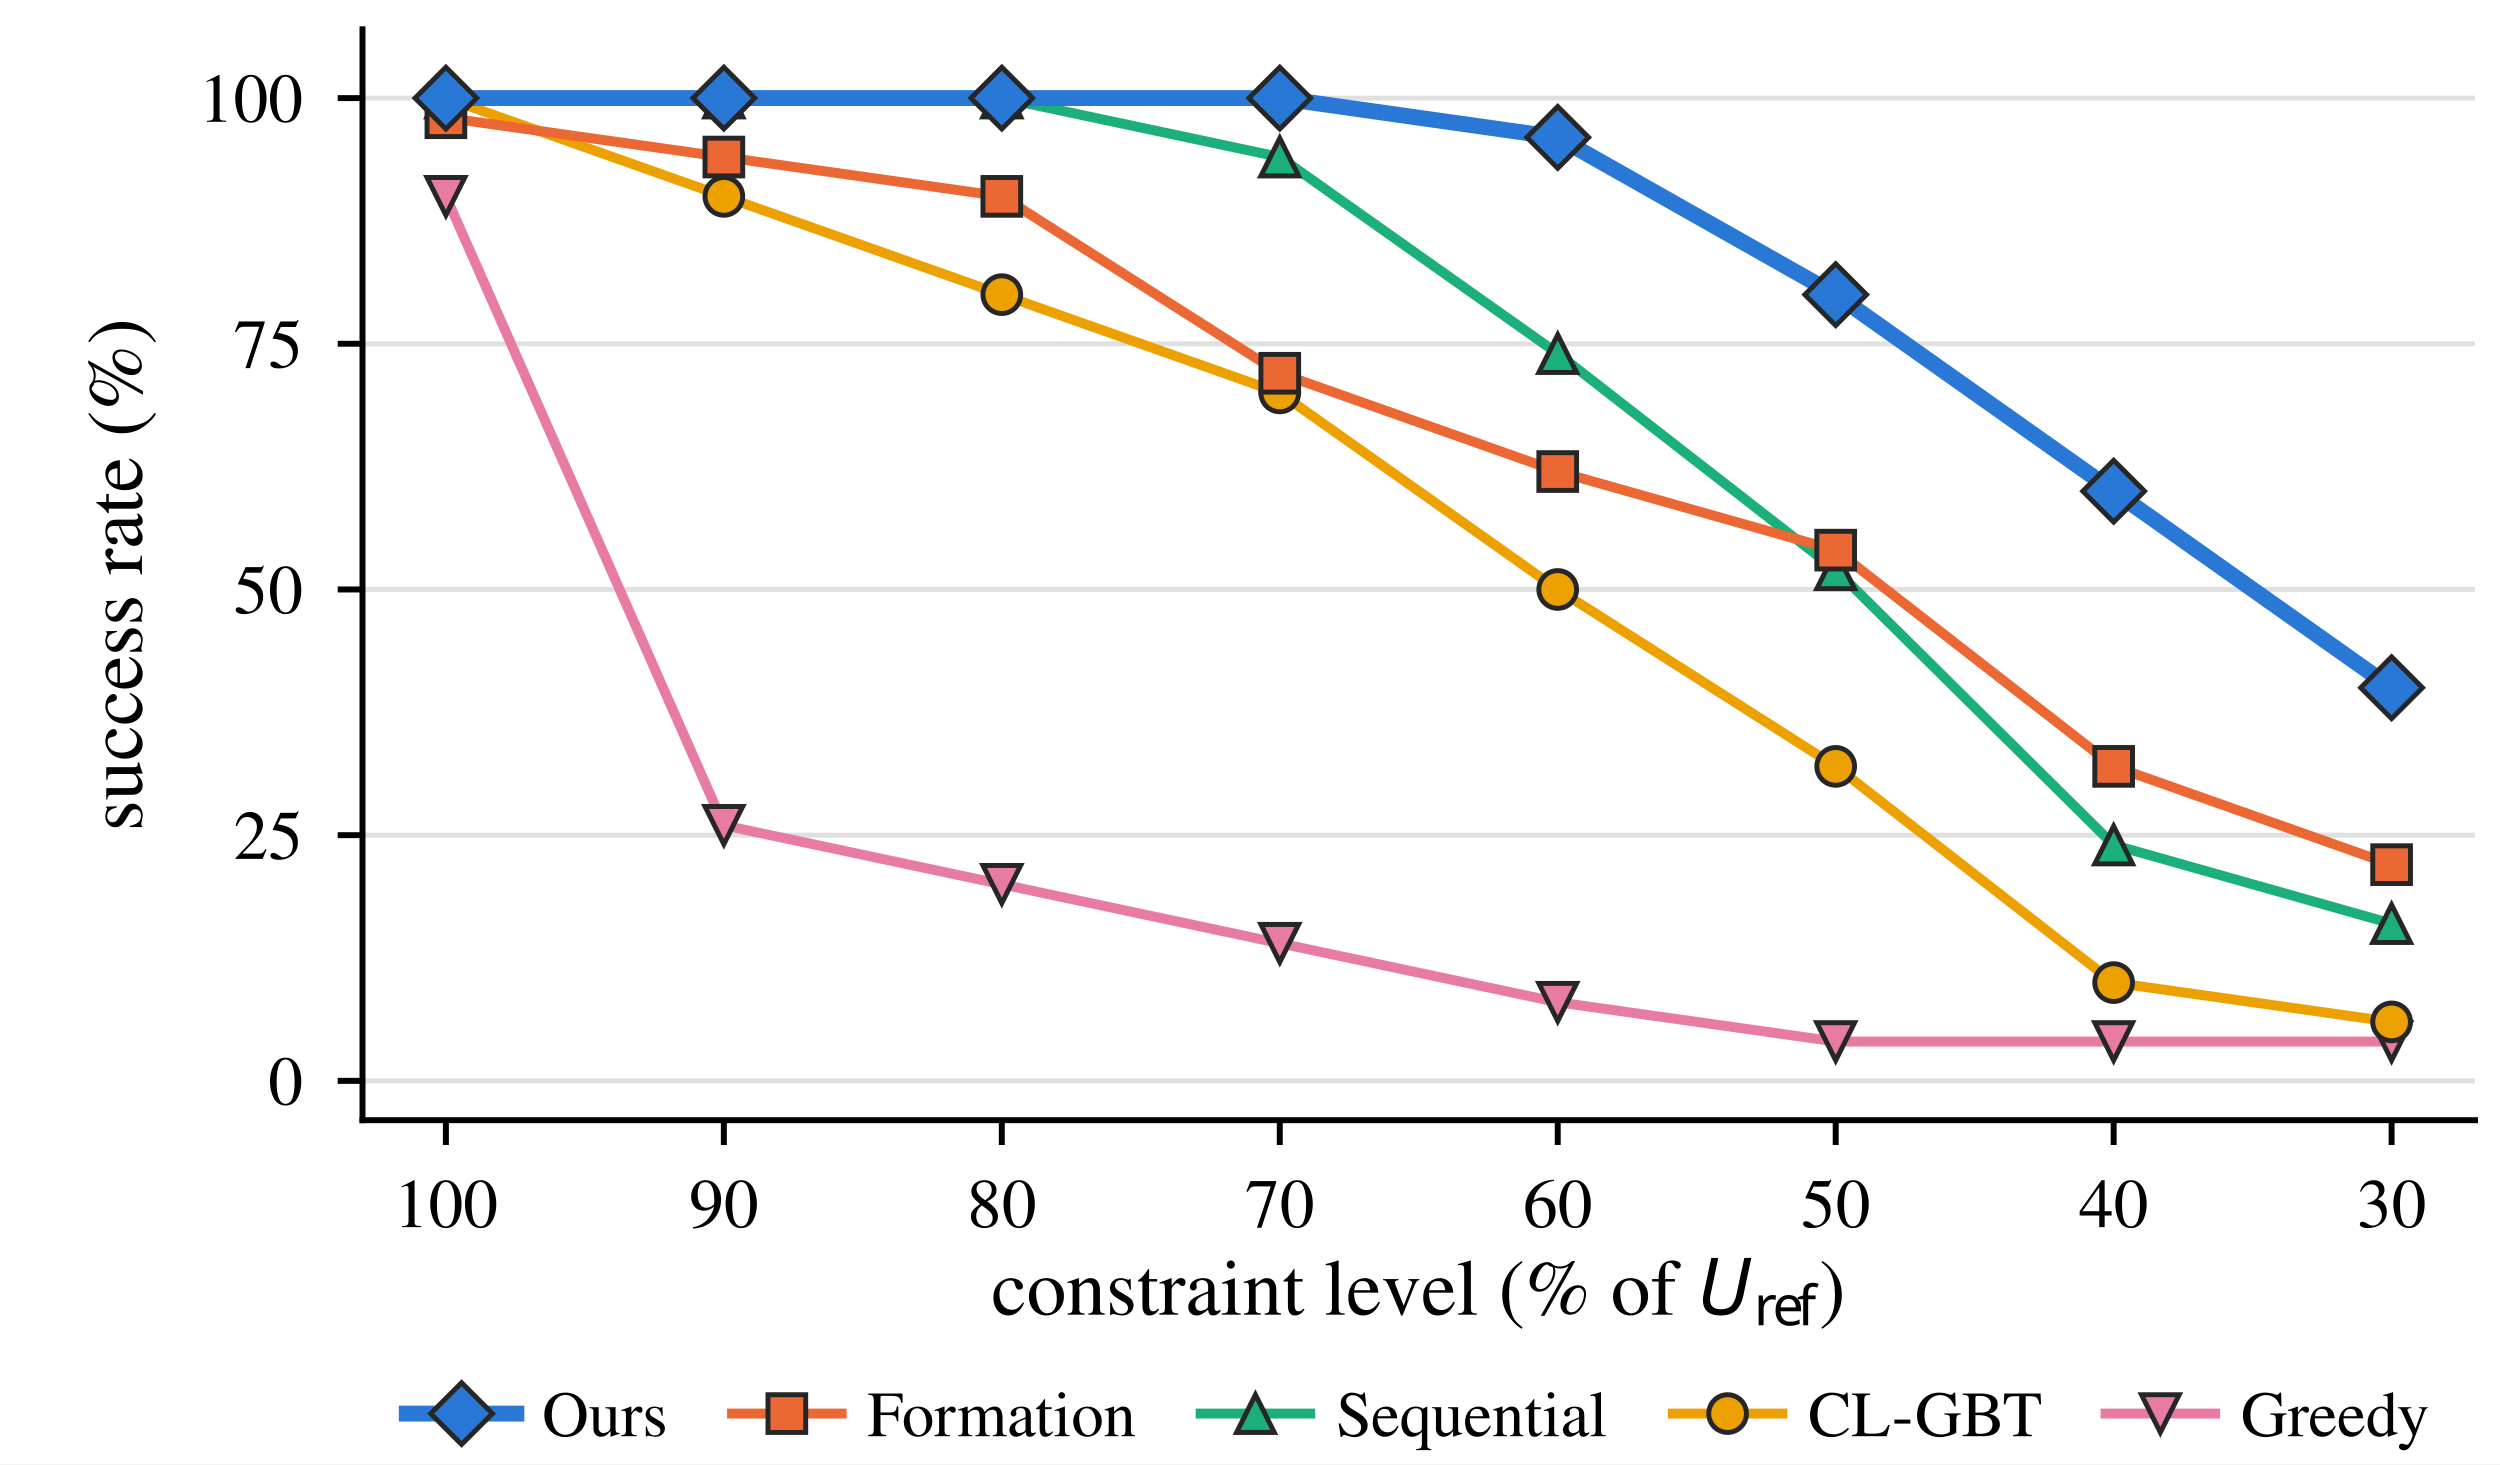
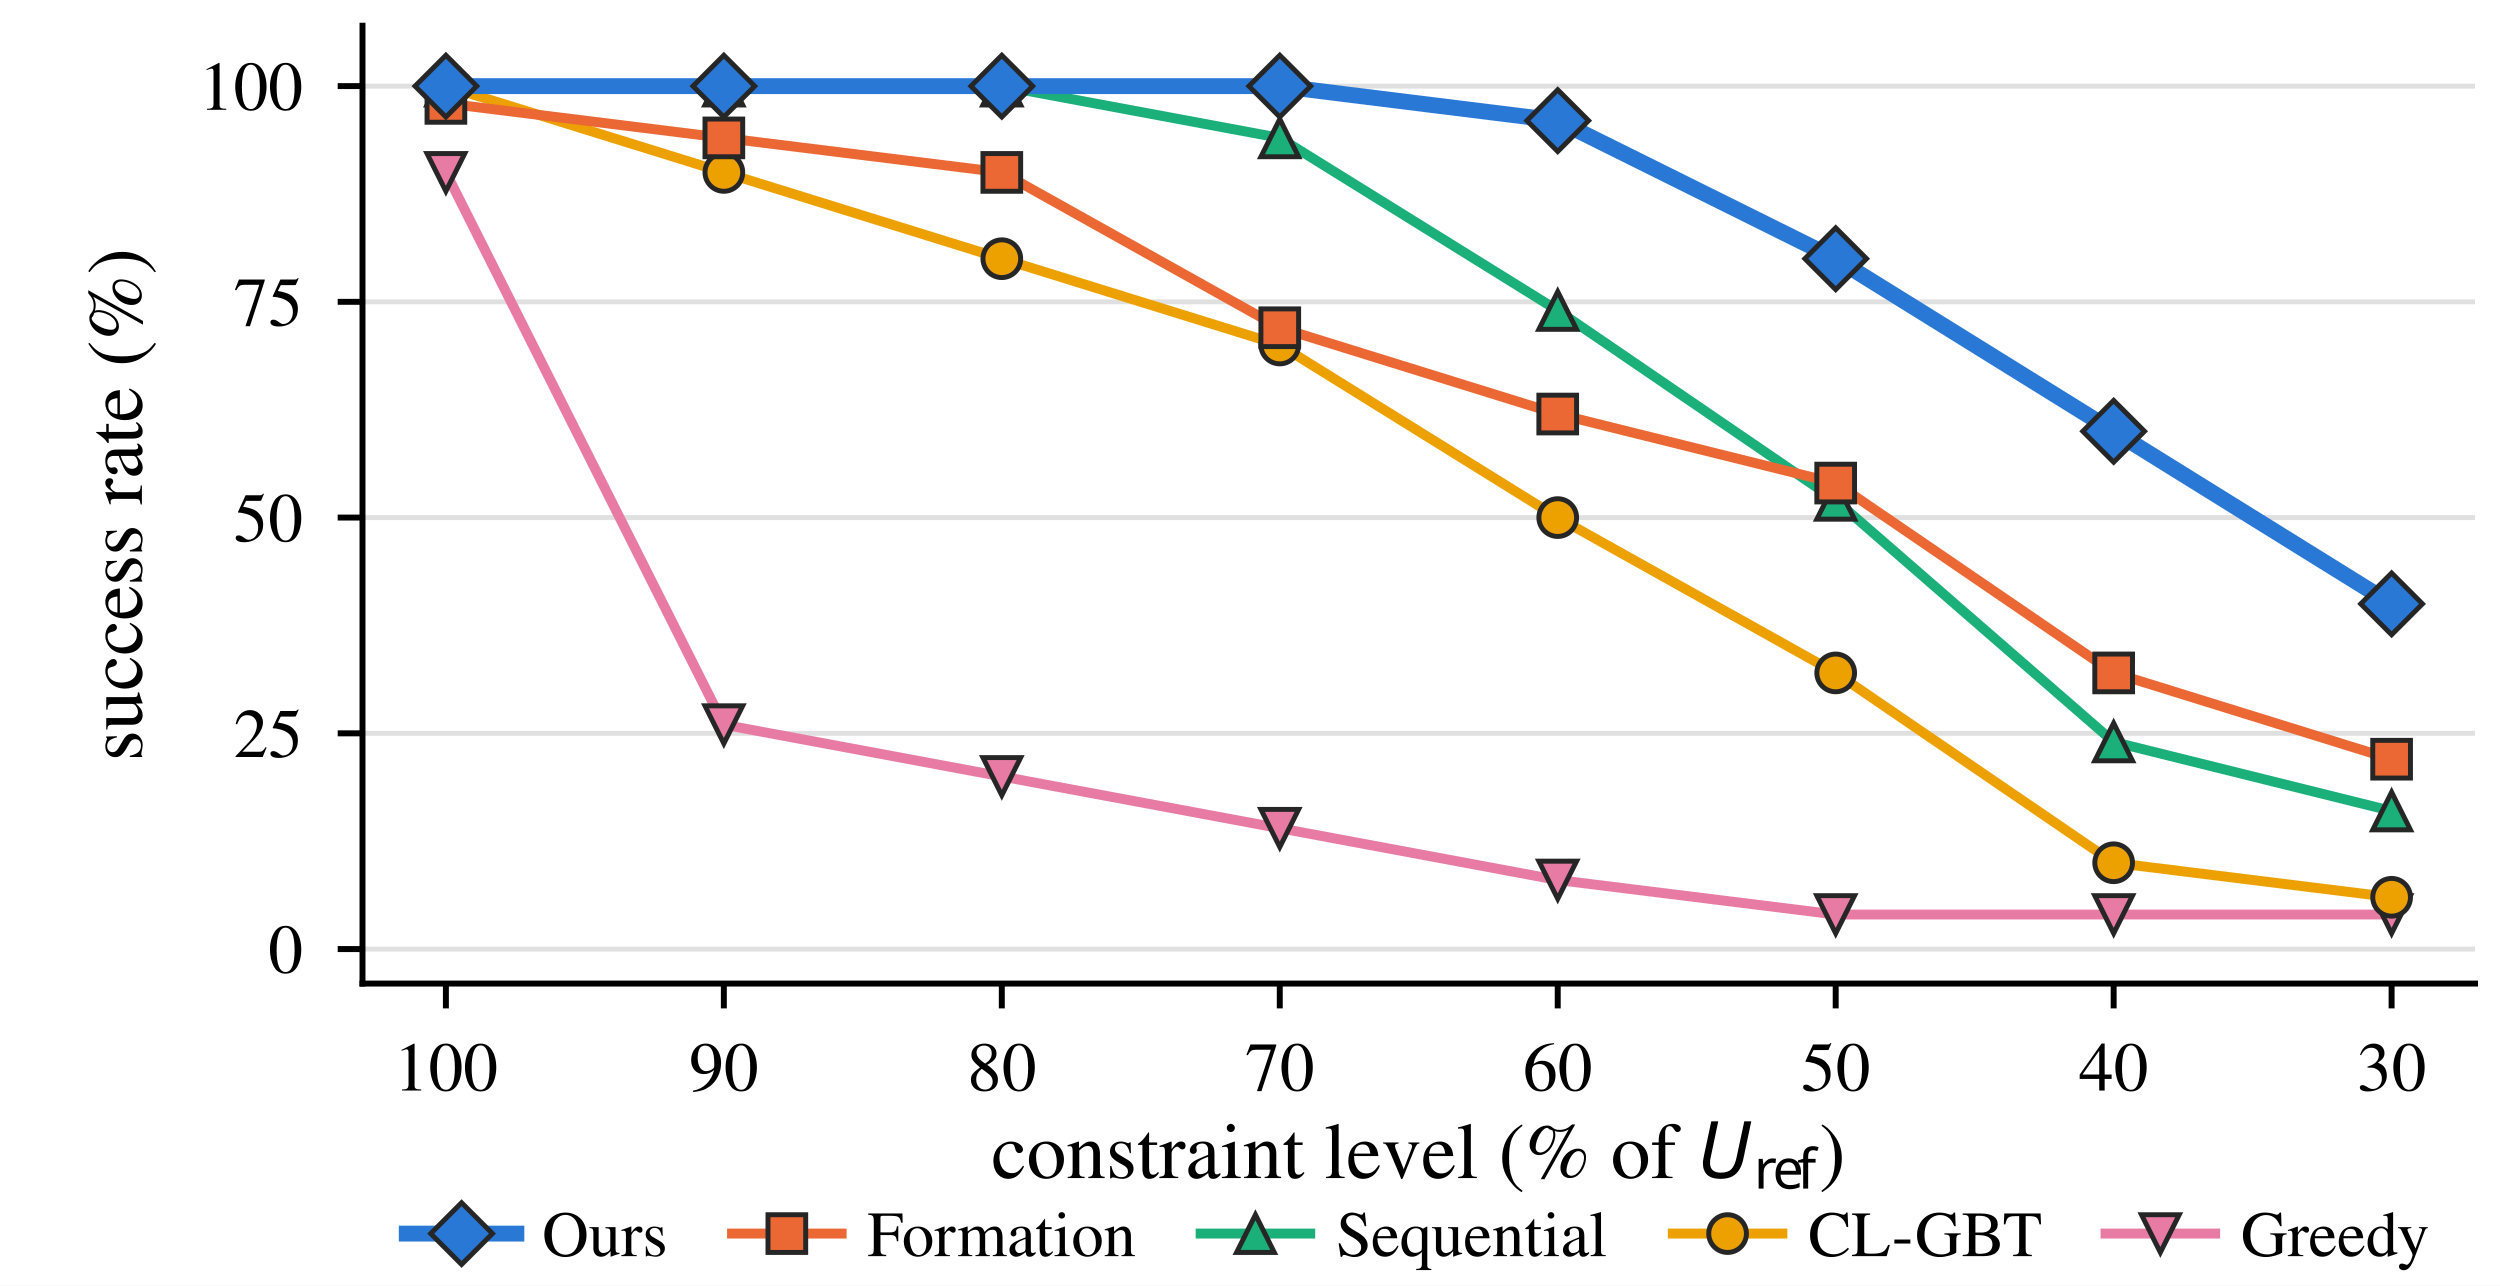
- <svg xmlns="http://www.w3.org/2000/svg" xmlns:xlink="http://www.w3.org/1999/xlink" width="252pt" height="147.6pt" viewBox="0 0 252 147.6" version="1.1">
+ <svg xmlns="http://www.w3.org/2000/svg" xmlns:xlink="http://www.w3.org/1999/xlink" width="252pt" height="129.6pt" viewBox="0 0 252 129.6" version="1.1">
  <defs>
    <style type="text/css">*{stroke-linejoin: round; stroke-linecap: butt}</style>
  </defs>
  <g id="figure_1">
    <g id="patch_1">
-       <path d="M 0 147.6  L 252 147.6  L 252 0  L 0 0  z " style="fill: #ffffff" />
+       <path d="M 0 129.6  L 252 129.6  L 252 0  L 0 0  z " style="fill: #ffffff" />
    </g>
    <g id="axes_1">
      <g id="patch_2">
-         <path d="M 36.54 112.914  L 249.48 112.914  L 249.48 2.952  L 36.54 2.952  z " style="fill: #ffffff" />
+         <path d="M 36.54 99.144  L 249.48 99.144  L 249.48 2.592  L 36.54 2.592  z " style="fill: #ffffff" />
      </g>
      <g id="matplotlib.axis_1">
        <g id="xtick_1">
          <g id="line2d_1">
            <defs>
-               <path id="m36ab1aa9c7" d="M 0 0  L 0 2.5  " style="stroke: #000000; stroke-width: 0.6" />
+               <path id="m874aac8ef0" d="M 0 0  L 0 2.5  " style="stroke: #000000; stroke-width: 0.6" />
            </defs>
            <g>
-               <use xlink:href="#m36ab1aa9c7" x="44.946" y="112.914" style="stroke: #000000; stroke-width: 0.6" />
+               <use xlink:href="#m874aac8ef0" x="44.946" y="99.144" style="stroke: #000000; stroke-width: 0.6" />
            </g>
          </g>
          <g id="text_1">
-             <text style="font-size: 7px; font-family: 'Nimbus Roman', 'Times New Roman', 'Liberation Serif', 'DejaVu Serif', serif; text-anchor: middle" x="44.946" y="123.695" transform="rotate(-0 44.94553 123.6948)">100</text>
+             <text style="font-size: 7px; font-family: 'Nimbus Roman', 'Times New Roman', 'Liberation Serif', 'DejaVu Serif', serif; text-anchor: middle" x="44.946" y="109.925" transform="rotate(-0 44.94553 109.9248)">100</text>
          </g>
        </g>
        <g id="xtick_2">
          <g id="line2d_2">
            <g>
-               <use xlink:href="#m36ab1aa9c7" x="72.964" y="112.914" style="stroke: #000000; stroke-width: 0.6" />
+               <use xlink:href="#m874aac8ef0" x="72.964" y="99.144" style="stroke: #000000; stroke-width: 0.6" />
            </g>
          </g>
          <g id="text_2">
-             <text style="font-size: 7px; font-family: 'Nimbus Roman', 'Times New Roman', 'Liberation Serif', 'DejaVu Serif', serif; text-anchor: middle" x="72.964" y="123.695" transform="rotate(-0 72.96395 123.6948)">90</text>
+             <text style="font-size: 7px; font-family: 'Nimbus Roman', 'Times New Roman', 'Liberation Serif', 'DejaVu Serif', serif; text-anchor: middle" x="72.964" y="109.925" transform="rotate(-0 72.96395 109.9248)">90</text>
          </g>
        </g>
        <g id="xtick_3">
          <g id="line2d_3">
            <g>
-               <use xlink:href="#m36ab1aa9c7" x="100.982" y="112.914" style="stroke: #000000; stroke-width: 0.6" />
+               <use xlink:href="#m874aac8ef0" x="100.982" y="99.144" style="stroke: #000000; stroke-width: 0.6" />
            </g>
          </g>
          <g id="text_3">
-             <text style="font-size: 7px; font-family: 'Nimbus Roman', 'Times New Roman', 'Liberation Serif', 'DejaVu Serif', serif; text-anchor: middle" x="100.982" y="123.695" transform="rotate(-0 100.9824 123.6948)">80</text>
+             <text style="font-size: 7px; font-family: 'Nimbus Roman', 'Times New Roman', 'Liberation Serif', 'DejaVu Serif', serif; text-anchor: middle" x="100.982" y="109.925" transform="rotate(-0 100.9824 109.9248)">80</text>
          </g>
        </g>
        <g id="xtick_4">
          <g id="line2d_4">
            <g>
-               <use xlink:href="#m36ab1aa9c7" x="129.001" y="112.914" style="stroke: #000000; stroke-width: 0.6" />
+               <use xlink:href="#m874aac8ef0" x="129.001" y="99.144" style="stroke: #000000; stroke-width: 0.6" />
            </g>
          </g>
          <g id="text_4">
-             <text style="font-size: 7px; font-family: 'Nimbus Roman', 'Times New Roman', 'Liberation Serif', 'DejaVu Serif', serif; text-anchor: middle" x="129.001" y="123.695" transform="rotate(-0 129.0008 123.6948)">70</text>
+             <text style="font-size: 7px; font-family: 'Nimbus Roman', 'Times New Roman', 'Liberation Serif', 'DejaVu Serif', serif; text-anchor: middle" x="129.001" y="109.925" transform="rotate(-0 129.0008 109.9248)">70</text>
          </g>
        </g>
        <g id="xtick_5">
          <g id="line2d_5">
            <g>
-               <use xlink:href="#m36ab1aa9c7" x="157.019" y="112.914" style="stroke: #000000; stroke-width: 0.6" />
+               <use xlink:href="#m874aac8ef0" x="157.019" y="99.144" style="stroke: #000000; stroke-width: 0.6" />
            </g>
          </g>
          <g id="text_5">
-             <text style="font-size: 7px; font-family: 'Nimbus Roman', 'Times New Roman', 'Liberation Serif', 'DejaVu Serif', serif; text-anchor: middle" x="157.019" y="123.695" transform="rotate(-0 157.0192 123.6948)">60</text>
+             <text style="font-size: 7px; font-family: 'Nimbus Roman', 'Times New Roman', 'Liberation Serif', 'DejaVu Serif', serif; text-anchor: middle" x="157.019" y="109.925" transform="rotate(-0 157.0192 109.9248)">60</text>
          </g>
        </g>
        <g id="xtick_6">
          <g id="line2d_6">
            <g>
-               <use xlink:href="#m36ab1aa9c7" x="185.038" y="112.914" style="stroke: #000000; stroke-width: 0.6" />
+               <use xlink:href="#m874aac8ef0" x="185.038" y="99.144" style="stroke: #000000; stroke-width: 0.6" />
            </g>
          </g>
          <g id="text_6">
-             <text style="font-size: 7px; font-family: 'Nimbus Roman', 'Times New Roman', 'Liberation Serif', 'DejaVu Serif', serif; text-anchor: middle" x="185.038" y="123.695" transform="rotate(-0 185.0376 123.6948)">50</text>
+             <text style="font-size: 7px; font-family: 'Nimbus Roman', 'Times New Roman', 'Liberation Serif', 'DejaVu Serif', serif; text-anchor: middle" x="185.038" y="109.925" transform="rotate(-0 185.0376 109.9248)">50</text>
          </g>
        </g>
        <g id="xtick_7">
          <g id="line2d_7">
            <g>
-               <use xlink:href="#m36ab1aa9c7" x="213.056" y="112.914" style="stroke: #000000; stroke-width: 0.6" />
+               <use xlink:href="#m874aac8ef0" x="213.056" y="99.144" style="stroke: #000000; stroke-width: 0.6" />
            </g>
          </g>
          <g id="text_7">
-             <text style="font-size: 7px; font-family: 'Nimbus Roman', 'Times New Roman', 'Liberation Serif', 'DejaVu Serif', serif; text-anchor: middle" x="213.056" y="123.695" transform="rotate(-0 213.0561 123.6948)">40</text>
+             <text style="font-size: 7px; font-family: 'Nimbus Roman', 'Times New Roman', 'Liberation Serif', 'DejaVu Serif', serif; text-anchor: middle" x="213.056" y="109.925" transform="rotate(-0 213.0561 109.9248)">40</text>
          </g>
        </g>
        <g id="xtick_8">
          <g id="line2d_8">
            <g>
-               <use xlink:href="#m36ab1aa9c7" x="241.074" y="112.914" style="stroke: #000000; stroke-width: 0.6" />
+               <use xlink:href="#m874aac8ef0" x="241.074" y="99.144" style="stroke: #000000; stroke-width: 0.6" />
            </g>
          </g>
          <g id="text_8">
-             <text style="font-size: 7px; font-family: 'Nimbus Roman', 'Times New Roman', 'Liberation Serif', 'DejaVu Serif', serif; text-anchor: middle" x="241.074" y="123.695" transform="rotate(-0 241.0745 123.6948)">30</text>
+             <text style="font-size: 7px; font-family: 'Nimbus Roman', 'Times New Roman', 'Liberation Serif', 'DejaVu Serif', serif; text-anchor: middle" x="241.074" y="109.925" transform="rotate(-0 241.0745 109.9248)">30</text>
          </g>
        </g>
        <g id="text_9">
-           <g transform="translate(99.93 132.6778)">
+           <g transform="translate(99.93 118.9077)">
            <text>
              <tspan x="0" y="-0.156" style="font-size: 8px; font-family: 'Nimbus Roman'">c</tspan>
              <tspan x="3.552" y="-0.156" style="font-size: 8px; font-family: 'Nimbus Roman'">o</tspan>
              <tspan x="7.552" y="-0.156" style="font-size: 8px; font-family: 'Nimbus Roman'">n</tspan>
              <tspan x="11.552" y="-0.156" style="font-size: 8px; font-family: 'Nimbus Roman'">s</tspan>
              <tspan x="14.664" y="-0.156" style="font-size: 8px; font-family: 'Nimbus Roman'">t</tspan>
              <tspan x="16.888" y="-0.156" style="font-size: 8px; font-family: 'Nimbus Roman'">r</tspan>
              <tspan x="19.552" y="-0.156" style="font-size: 8px; font-family: 'Nimbus Roman'">a</tspan>
              <tspan x="23.104" y="-0.156" style="font-size: 8px; font-family: 'Nimbus Roman'">i</tspan>
              <tspan x="25.328" y="-0.156" style="font-size: 8px; font-family: 'Nimbus Roman'">n</tspan>
              <tspan x="29.328" y="-0.156" style="font-size: 8px; font-family: 'Nimbus Roman'">t</tspan>
              <tspan x="31.552" y="-0.156" style="font-size: 8px; font-family: 'Nimbus Roman'"> </tspan>
              <tspan x="33.552" y="-0.156" style="font-size: 8px; font-family: 'Nimbus Roman'">l</tspan>
              <tspan x="35.776" y="-0.156" style="font-size: 8px; font-family: 'Nimbus Roman'">e</tspan>
              <tspan x="39.328" y="-0.156" style="font-size: 8px; font-family: 'Nimbus Roman'">v</tspan>
              <tspan x="43.328" y="-0.156" style="font-size: 8px; font-family: 'Nimbus Roman'">e</tspan>
              <tspan x="46.88" y="-0.156" style="font-size: 8px; font-family: 'Nimbus Roman'">l</tspan>
              <tspan x="49.104" y="-0.156" style="font-size: 8px; font-family: 'Nimbus Roman'"> </tspan>
              <tspan x="51.104" y="-0.156" style="font-size: 8px; font-family: 'Nimbus Roman'">(</tspan>
              <tspan x="53.768" y="-0.156" style="font-size: 8px; font-family: 'Nimbus Roman'">%</tspan>
              <tspan x="60.432" y="-0.156" style="font-size: 8px; font-family: 'Nimbus Roman'"> </tspan>
              <tspan x="62.432" y="-0.156" style="font-size: 8px; font-family: 'Nimbus Roman'">o</tspan>
              <tspan x="66.432" y="-0.156" style="font-size: 8px; font-family: 'Nimbus Roman'">f</tspan>
              <tspan x="69.096" y="-0.156" style="font-size: 8px; font-family: 'Nimbus Roman'"> </tspan>
              <tspan x="83.441" y="-0.156" style="font-size: 8px; font-family: 'Nimbus Roman'">)</tspan>
              <tspan x="71.096" y="-0.156" style="font-style: italic; font-size: 8px; font-family: 'STIXGeneral'">U</tspan>
              <tspan x="76.872" y="0.903" style="font-size: 5.6px; font-family: 'STIXGeneral'">r</tspan>
              <tspan x="78.736" y="0.903" style="font-size: 5.6px; font-family: 'STIXGeneral'">e</tspan>
              <tspan x="81.223" y="0.903" style="font-size: 5.6px; font-family: 'STIXGeneral'">f</tspan>
            </text>
          </g>
        </g>
      </g>
      <g id="matplotlib.axis_2">
        <g id="ytick_1">
          <g id="line2d_9">
-             <path d="M 36.54 108.951  L 249.48 108.951  " clip-path="url(#pd44a1bfb1a)" style="fill: none; stroke: #e0e0e0; stroke-width: 0.5; stroke-linecap: square" />
+             <path d="M 36.54 95.665  L 249.48 95.665  " clip-path="url(#pcaf7db96da)" style="fill: none; stroke: #e0e0e0; stroke-width: 0.5; stroke-linecap: square" />
          </g>
          <g id="line2d_10">
            <defs>
-               <path id="mc371f99a62" d="M 0 0  L -2.5 0  " style="stroke: #000000; stroke-width: 0.6" />
+               <path id="mf938cbcec1" d="M 0 0  L -2.5 0  " style="stroke: #000000; stroke-width: 0.6" />
            </defs>
            <g>
-               <use xlink:href="#mc371f99a62" x="36.54" y="108.951" style="stroke: #000000; stroke-width: 0.6" />
+               <use xlink:href="#mf938cbcec1" x="36.54" y="95.665" style="stroke: #000000; stroke-width: 0.6" />
            </g>
          </g>
          <g id="text_10">
-             <text style="font-size: 7px; font-family: 'Nimbus Roman', 'Times New Roman', 'Liberation Serif', 'DejaVu Serif', serif; text-anchor: end" x="30.54" y="111.342" transform="rotate(-0 30.54 111.3418)">0</text>
+             <text style="font-size: 7px; font-family: 'Nimbus Roman', 'Times New Roman', 'Liberation Serif', 'DejaVu Serif', serif; text-anchor: end" x="30.54" y="98.055" transform="rotate(-0 30.54 98.05504)">0</text>
          </g>
        </g>
        <g id="ytick_2">
          <g id="line2d_11">
-             <path d="M 36.54 84.185  L 249.48 84.185  " clip-path="url(#pd44a1bfb1a)" style="fill: none; stroke: #e0e0e0; stroke-width: 0.5; stroke-linecap: square" />
+             <path d="M 36.54 73.919  L 249.48 73.919  " clip-path="url(#pcaf7db96da)" style="fill: none; stroke: #e0e0e0; stroke-width: 0.5; stroke-linecap: square" />
          </g>
          <g id="line2d_12">
            <g>
-               <use xlink:href="#mc371f99a62" x="36.54" y="84.185" style="stroke: #000000; stroke-width: 0.6" />
+               <use xlink:href="#mf938cbcec1" x="36.54" y="73.919" style="stroke: #000000; stroke-width: 0.6" />
            </g>
          </g>
          <g id="text_11">
-             <text style="font-size: 7px; font-family: 'Nimbus Roman', 'Times New Roman', 'Liberation Serif', 'DejaVu Serif', serif; text-anchor: end" x="30.54" y="86.576" transform="rotate(-0 30.54 86.57558)">25</text>
+             <text style="font-size: 7px; font-family: 'Nimbus Roman', 'Times New Roman', 'Liberation Serif', 'DejaVu Serif', serif; text-anchor: end" x="30.54" y="76.309" transform="rotate(-0 30.54 76.30909)">25</text>
          </g>
        </g>
        <g id="ytick_3">
          <g id="line2d_13">
-             <path d="M 36.54 59.419  L 249.48 59.419  " clip-path="url(#pd44a1bfb1a)" style="fill: none; stroke: #e0e0e0; stroke-width: 0.5; stroke-linecap: square" />
+             <path d="M 36.54 52.173  L 249.48 52.173  " clip-path="url(#pcaf7db96da)" style="fill: none; stroke: #e0e0e0; stroke-width: 0.5; stroke-linecap: square" />
          </g>
          <g id="line2d_14">
            <g>
-               <use xlink:href="#mc371f99a62" x="36.54" y="59.419" style="stroke: #000000; stroke-width: 0.6" />
+               <use xlink:href="#mf938cbcec1" x="36.54" y="52.173" style="stroke: #000000; stroke-width: 0.6" />
            </g>
          </g>
          <g id="text_12">
-             <text style="font-size: 7px; font-family: 'Nimbus Roman', 'Times New Roman', 'Liberation Serif', 'DejaVu Serif', serif; text-anchor: end" x="30.54" y="61.809" transform="rotate(-0 30.54 61.80936)">50</text>
+             <text style="font-size: 7px; font-family: 'Nimbus Roman', 'Times New Roman', 'Liberation Serif', 'DejaVu Serif', serif; text-anchor: end" x="30.54" y="54.563" transform="rotate(-0 30.54 54.56315)">50</text>
          </g>
        </g>
        <g id="ytick_4">
          <g id="line2d_15">
-             <path d="M 36.54 34.653  L 249.48 34.653  " clip-path="url(#pd44a1bfb1a)" style="fill: none; stroke: #e0e0e0; stroke-width: 0.5; stroke-linecap: square" />
+             <path d="M 36.54 30.427  L 249.48 30.427  " clip-path="url(#pcaf7db96da)" style="fill: none; stroke: #e0e0e0; stroke-width: 0.5; stroke-linecap: square" />
          </g>
          <g id="line2d_16">
            <g>
-               <use xlink:href="#mc371f99a62" x="36.54" y="34.653" style="stroke: #000000; stroke-width: 0.6" />
+               <use xlink:href="#mf938cbcec1" x="36.54" y="30.427" style="stroke: #000000; stroke-width: 0.6" />
            </g>
          </g>
          <g id="text_13">
-             <text style="font-size: 7px; font-family: 'Nimbus Roman', 'Times New Roman', 'Liberation Serif', 'DejaVu Serif', serif; text-anchor: end" x="30.54" y="37.043" transform="rotate(-0 30.54 37.04315)">75</text>
+             <text style="font-size: 7px; font-family: 'Nimbus Roman', 'Times New Roman', 'Liberation Serif', 'DejaVu Serif', serif; text-anchor: end" x="30.54" y="32.817" transform="rotate(-0 30.54 32.8172)">75</text>
          </g>
        </g>
        <g id="ytick_5">
          <g id="line2d_17">
-             <path d="M 36.54 9.887  L 249.48 9.887  " clip-path="url(#pd44a1bfb1a)" style="fill: none; stroke: #e0e0e0; stroke-width: 0.5; stroke-linecap: square" />
+             <path d="M 36.54 8.681  L 249.48 8.681  " clip-path="url(#pcaf7db96da)" style="fill: none; stroke: #e0e0e0; stroke-width: 0.5; stroke-linecap: square" />
          </g>
          <g id="line2d_18">
            <g>
-               <use xlink:href="#mc371f99a62" x="36.54" y="9.887" style="stroke: #000000; stroke-width: 0.6" />
+               <use xlink:href="#mf938cbcec1" x="36.54" y="8.681" style="stroke: #000000; stroke-width: 0.6" />
            </g>
          </g>
          <g id="text_14">
-             <text style="font-size: 7px; font-family: 'Nimbus Roman', 'Times New Roman', 'Liberation Serif', 'DejaVu Serif', serif; text-anchor: end" x="30.54" y="12.277" transform="rotate(-0 30.54 12.27693)">100</text>
+             <text style="font-size: 7px; font-family: 'Nimbus Roman', 'Times New Roman', 'Liberation Serif', 'DejaVu Serif', serif; text-anchor: end" x="30.54" y="11.071" transform="rotate(-0 30.54 11.07126)">100</text>
          </g>
        </g>
        <g id="text_15">
-           <text style="font-size: 8px; font-family: 'Nimbus Roman', 'Times New Roman', 'Liberation Serif', 'DejaVu Serif', serif; text-anchor: middle" x="14.304" y="57.933" transform="rotate(-90 14.30375 57.933)">success rate (%)</text>
+           <text style="font-size: 8px; font-family: 'Nimbus Roman', 'Times New Roman', 'Liberation Serif', 'DejaVu Serif', serif; text-anchor: middle" x="14.304" y="50.868" transform="rotate(-90 14.30375 50.868)">success rate (%)</text>
        </g>
      </g>
      <g id="patch_3">
-         <path d="M 36.54 112.914  L 36.54 2.952  " style="fill: none; stroke: #000000; stroke-width: 0.6; stroke-linejoin: miter; stroke-linecap: square" />
+         <path d="M 36.54 99.144  L 36.54 2.592  " style="fill: none; stroke: #000000; stroke-width: 0.6; stroke-linejoin: miter; stroke-linecap: square" />
      </g>
      <g id="patch_4">
-         <path d="M 36.54 112.914  L 249.48 112.914  " style="fill: none; stroke: #000000; stroke-width: 0.6; stroke-linejoin: miter; stroke-linecap: square" />
+         <path d="M 36.54 99.144  L 249.48 99.144  " style="fill: none; stroke: #000000; stroke-width: 0.6; stroke-linejoin: miter; stroke-linecap: square" />
      </g>
      <g id="line2d_19">
-         <path d="M 44.946 19.793  L 72.964 83.195  L 100.982 89.138  L 129.001 95.082  L 157.019 101.026  L 185.038 104.989  L 213.056 104.989  L 241.074 104.989  " clip-path="url(#pd44a1bfb1a)" style="fill: none; stroke: #e87ba4; stroke-linecap: square" />
-         <defs>
-           <path id="m0de9a3c633" d="M -0 1.9  L 1.9 -1.9  L -1.9 -1.9  z " style="stroke: #262626; stroke-width: 0.5; stroke-linejoin: miter" />
-         </defs>
-         <g clip-path="url(#pd44a1bfb1a)">
-           <use xlink:href="#m0de9a3c633" x="44.946" y="19.793" style="fill: #e87ba4; stroke: #262626; stroke-width: 0.5; stroke-linejoin: miter" />
-           <use xlink:href="#m0de9a3c633" x="72.964" y="83.195" style="fill: #e87ba4; stroke: #262626; stroke-width: 0.5; stroke-linejoin: miter" />
-           <use xlink:href="#m0de9a3c633" x="100.982" y="89.138" style="fill: #e87ba4; stroke: #262626; stroke-width: 0.5; stroke-linejoin: miter" />
-           <use xlink:href="#m0de9a3c633" x="129.001" y="95.082" style="fill: #e87ba4; stroke: #262626; stroke-width: 0.5; stroke-linejoin: miter" />
-           <use xlink:href="#m0de9a3c633" x="157.019" y="101.026" style="fill: #e87ba4; stroke: #262626; stroke-width: 0.5; stroke-linejoin: miter" />
-           <use xlink:href="#m0de9a3c633" x="185.038" y="104.989" style="fill: #e87ba4; stroke: #262626; stroke-width: 0.5; stroke-linejoin: miter" />
-           <use xlink:href="#m0de9a3c633" x="213.056" y="104.989" style="fill: #e87ba4; stroke: #262626; stroke-width: 0.5; stroke-linejoin: miter" />
-           <use xlink:href="#m0de9a3c633" x="241.074" y="104.989" style="fill: #e87ba4; stroke: #262626; stroke-width: 0.5; stroke-linejoin: miter" />
+         <path d="M 44.946 17.379  L 72.964 73.049  L 100.982 78.268  L 129.001 83.487  L 157.019 88.706  L 185.038 92.185  L 213.056 92.185  L 241.074 92.185  " clip-path="url(#pcaf7db96da)" style="fill: none; stroke: #e87ba4; stroke-linecap: square" />
+         <defs>
+           <path id="mbed16edf68" d="M -0 1.9  L 1.9 -1.9  L -1.9 -1.9  z " style="stroke: #262626; stroke-width: 0.5; stroke-linejoin: miter" />
+         </defs>
+         <g clip-path="url(#pcaf7db96da)">
+           <use xlink:href="#mbed16edf68" x="44.946" y="17.379" style="fill: #e87ba4; stroke: #262626; stroke-width: 0.5; stroke-linejoin: miter" />
+           <use xlink:href="#mbed16edf68" x="72.964" y="73.049" style="fill: #e87ba4; stroke: #262626; stroke-width: 0.5; stroke-linejoin: miter" />
+           <use xlink:href="#mbed16edf68" x="100.982" y="78.268" style="fill: #e87ba4; stroke: #262626; stroke-width: 0.5; stroke-linejoin: miter" />
+           <use xlink:href="#mbed16edf68" x="129.001" y="83.487" style="fill: #e87ba4; stroke: #262626; stroke-width: 0.5; stroke-linejoin: miter" />
+           <use xlink:href="#mbed16edf68" x="157.019" y="88.706" style="fill: #e87ba4; stroke: #262626; stroke-width: 0.5; stroke-linejoin: miter" />
+           <use xlink:href="#mbed16edf68" x="185.038" y="92.185" style="fill: #e87ba4; stroke: #262626; stroke-width: 0.5; stroke-linejoin: miter" />
+           <use xlink:href="#mbed16edf68" x="213.056" y="92.185" style="fill: #e87ba4; stroke: #262626; stroke-width: 0.5; stroke-linejoin: miter" />
+           <use xlink:href="#mbed16edf68" x="241.074" y="92.185" style="fill: #e87ba4; stroke: #262626; stroke-width: 0.5; stroke-linejoin: miter" />
        </g>
      </g>
      <g id="line2d_20">
-         <path d="M 44.946 9.887  L 72.964 19.793  L 100.982 29.7  L 129.001 39.606  L 157.019 59.419  L 185.038 77.251  L 213.056 99.045  L 241.074 103.008  " clip-path="url(#pd44a1bfb1a)" style="fill: none; stroke: #eda100; stroke-linecap: square" />
-         <defs>
-           <path id="mb6eeb4eef0" d="M 0 1.9  C 0.504 1.9 0.987 1.7 1.344 1.344  C 1.7 0.987 1.9 0.504 1.9 0  C 1.9 -0.504 1.7 -0.987 1.344 -1.344  C 0.987 -1.7 0.504 -1.9 0 -1.9  C -0.504 -1.9 -0.987 -1.7 -1.344 -1.344  C -1.7 -0.987 -1.9 -0.504 -1.9 0  C -1.9 0.504 -1.7 0.987 -1.344 1.344  C -0.987 1.7 -0.504 1.9 0 1.9  z " style="stroke: #262626; stroke-width: 0.5" />
-         </defs>
-         <g clip-path="url(#pd44a1bfb1a)">
-           <use xlink:href="#mb6eeb4eef0" x="44.946" y="9.887" style="fill: #eda100; stroke: #262626; stroke-width: 0.5" />
-           <use xlink:href="#mb6eeb4eef0" x="72.964" y="19.793" style="fill: #eda100; stroke: #262626; stroke-width: 0.5" />
-           <use xlink:href="#mb6eeb4eef0" x="100.982" y="29.7" style="fill: #eda100; stroke: #262626; stroke-width: 0.5" />
-           <use xlink:href="#mb6eeb4eef0" x="129.001" y="39.606" style="fill: #eda100; stroke: #262626; stroke-width: 0.5" />
-           <use xlink:href="#mb6eeb4eef0" x="157.019" y="59.419" style="fill: #eda100; stroke: #262626; stroke-width: 0.5" />
-           <use xlink:href="#mb6eeb4eef0" x="185.038" y="77.251" style="fill: #eda100; stroke: #262626; stroke-width: 0.5" />
-           <use xlink:href="#mb6eeb4eef0" x="213.056" y="99.045" style="fill: #eda100; stroke: #262626; stroke-width: 0.5" />
-           <use xlink:href="#mb6eeb4eef0" x="241.074" y="103.008" style="fill: #eda100; stroke: #262626; stroke-width: 0.5" />
+         <path d="M 44.946 8.681  L 72.964 17.379  L 100.982 26.078  L 129.001 34.776  L 157.019 52.173  L 185.038 67.83  L 213.056 86.966  L 241.074 90.446  " clip-path="url(#pcaf7db96da)" style="fill: none; stroke: #eda100; stroke-linecap: square" />
+         <defs>
+           <path id="m9cae0cb08c" d="M 0 1.9  C 0.504 1.9 0.987 1.7 1.344 1.344  C 1.7 0.987 1.9 0.504 1.9 0  C 1.9 -0.504 1.7 -0.987 1.344 -1.344  C 0.987 -1.7 0.504 -1.9 0 -1.9  C -0.504 -1.9 -0.987 -1.7 -1.344 -1.344  C -1.7 -0.987 -1.9 -0.504 -1.9 0  C -1.9 0.504 -1.7 0.987 -1.344 1.344  C -0.987 1.7 -0.504 1.9 0 1.9  z " style="stroke: #262626; stroke-width: 0.5" />
+         </defs>
+         <g clip-path="url(#pcaf7db96da)">
+           <use xlink:href="#m9cae0cb08c" x="44.946" y="8.681" style="fill: #eda100; stroke: #262626; stroke-width: 0.5" />
+           <use xlink:href="#m9cae0cb08c" x="72.964" y="17.379" style="fill: #eda100; stroke: #262626; stroke-width: 0.5" />
+           <use xlink:href="#m9cae0cb08c" x="100.982" y="26.078" style="fill: #eda100; stroke: #262626; stroke-width: 0.5" />
+           <use xlink:href="#m9cae0cb08c" x="129.001" y="34.776" style="fill: #eda100; stroke: #262626; stroke-width: 0.5" />
+           <use xlink:href="#m9cae0cb08c" x="157.019" y="52.173" style="fill: #eda100; stroke: #262626; stroke-width: 0.5" />
+           <use xlink:href="#m9cae0cb08c" x="185.038" y="67.83" style="fill: #eda100; stroke: #262626; stroke-width: 0.5" />
+           <use xlink:href="#m9cae0cb08c" x="213.056" y="86.966" style="fill: #eda100; stroke: #262626; stroke-width: 0.5" />
+           <use xlink:href="#m9cae0cb08c" x="241.074" y="90.446" style="fill: #eda100; stroke: #262626; stroke-width: 0.5" />
        </g>
      </g>
      <g id="line2d_21">
-         <path d="M 44.946 9.887  L 72.964 9.887  L 100.982 9.887  L 129.001 15.83  L 157.019 35.643  L 185.038 57.438  L 213.056 85.176  L 241.074 93.101  " clip-path="url(#pd44a1bfb1a)" style="fill: none; stroke: #1baf7a; stroke-linecap: square" />
-         <defs>
-           <path id="m85b87e164b" d="M 0 -1.9  L -1.9 1.9  L 1.9 1.9  z " style="stroke: #262626; stroke-width: 0.5; stroke-linejoin: miter" />
-         </defs>
-         <g clip-path="url(#pd44a1bfb1a)">
-           <use xlink:href="#m85b87e164b" x="44.946" y="9.887" style="fill: #1baf7a; stroke: #262626; stroke-width: 0.5; stroke-linejoin: miter" />
-           <use xlink:href="#m85b87e164b" x="72.964" y="9.887" style="fill: #1baf7a; stroke: #262626; stroke-width: 0.5; stroke-linejoin: miter" />
-           <use xlink:href="#m85b87e164b" x="100.982" y="9.887" style="fill: #1baf7a; stroke: #262626; stroke-width: 0.5; stroke-linejoin: miter" />
-           <use xlink:href="#m85b87e164b" x="129.001" y="15.83" style="fill: #1baf7a; stroke: #262626; stroke-width: 0.5; stroke-linejoin: miter" />
-           <use xlink:href="#m85b87e164b" x="157.019" y="35.643" style="fill: #1baf7a; stroke: #262626; stroke-width: 0.5; stroke-linejoin: miter" />
-           <use xlink:href="#m85b87e164b" x="185.038" y="57.438" style="fill: #1baf7a; stroke: #262626; stroke-width: 0.5; stroke-linejoin: miter" />
-           <use xlink:href="#m85b87e164b" x="213.056" y="85.176" style="fill: #1baf7a; stroke: #262626; stroke-width: 0.5; stroke-linejoin: miter" />
-           <use xlink:href="#m85b87e164b" x="241.074" y="93.101" style="fill: #1baf7a; stroke: #262626; stroke-width: 0.5; stroke-linejoin: miter" />
+         <path d="M 44.946 8.681  L 72.964 8.681  L 100.982 8.681  L 129.001 13.9  L 157.019 31.297  L 185.038 50.433  L 213.056 74.789  L 241.074 81.747  " clip-path="url(#pcaf7db96da)" style="fill: none; stroke: #1baf7a; stroke-linecap: square" />
+         <defs>
+           <path id="mc021dd50e1" d="M 0 -1.9  L -1.9 1.9  L 1.9 1.9  z " style="stroke: #262626; stroke-width: 0.5; stroke-linejoin: miter" />
+         </defs>
+         <g clip-path="url(#pcaf7db96da)">
+           <use xlink:href="#mc021dd50e1" x="44.946" y="8.681" style="fill: #1baf7a; stroke: #262626; stroke-width: 0.5; stroke-linejoin: miter" />
+           <use xlink:href="#mc021dd50e1" x="72.964" y="8.681" style="fill: #1baf7a; stroke: #262626; stroke-width: 0.5; stroke-linejoin: miter" />
+           <use xlink:href="#mc021dd50e1" x="100.982" y="8.681" style="fill: #1baf7a; stroke: #262626; stroke-width: 0.5; stroke-linejoin: miter" />
+           <use xlink:href="#mc021dd50e1" x="129.001" y="13.9" style="fill: #1baf7a; stroke: #262626; stroke-width: 0.5; stroke-linejoin: miter" />
+           <use xlink:href="#mc021dd50e1" x="157.019" y="31.297" style="fill: #1baf7a; stroke: #262626; stroke-width: 0.5; stroke-linejoin: miter" />
+           <use xlink:href="#mc021dd50e1" x="185.038" y="50.433" style="fill: #1baf7a; stroke: #262626; stroke-width: 0.5; stroke-linejoin: miter" />
+           <use xlink:href="#mc021dd50e1" x="213.056" y="74.789" style="fill: #1baf7a; stroke: #262626; stroke-width: 0.5; stroke-linejoin: miter" />
+           <use xlink:href="#mc021dd50e1" x="241.074" y="81.747" style="fill: #1baf7a; stroke: #262626; stroke-width: 0.5; stroke-linejoin: miter" />
        </g>
      </g>
      <g id="line2d_22">
-         <path d="M 44.946 11.868  L 72.964 15.83  L 100.982 19.793  L 129.001 37.625  L 157.019 47.531  L 185.038 55.456  L 213.056 77.251  L 241.074 87.157  " clip-path="url(#pd44a1bfb1a)" style="fill: none; stroke: #eb6834; stroke-linecap: square" />
-         <defs>
-           <path id="m86b7c1b319" d="M -1.9 1.9  L 1.9 1.9  L 1.9 -1.9  L -1.9 -1.9  z " style="stroke: #262626; stroke-width: 0.5; stroke-linejoin: miter" />
-         </defs>
-         <g clip-path="url(#pd44a1bfb1a)">
-           <use xlink:href="#m86b7c1b319" x="44.946" y="11.868" style="fill: #eb6834; stroke: #262626; stroke-width: 0.5; stroke-linejoin: miter" />
-           <use xlink:href="#m86b7c1b319" x="72.964" y="15.83" style="fill: #eb6834; stroke: #262626; stroke-width: 0.5; stroke-linejoin: miter" />
-           <use xlink:href="#m86b7c1b319" x="100.982" y="19.793" style="fill: #eb6834; stroke: #262626; stroke-width: 0.5; stroke-linejoin: miter" />
-           <use xlink:href="#m86b7c1b319" x="129.001" y="37.625" style="fill: #eb6834; stroke: #262626; stroke-width: 0.5; stroke-linejoin: miter" />
-           <use xlink:href="#m86b7c1b319" x="157.019" y="47.531" style="fill: #eb6834; stroke: #262626; stroke-width: 0.5; stroke-linejoin: miter" />
-           <use xlink:href="#m86b7c1b319" x="185.038" y="55.456" style="fill: #eb6834; stroke: #262626; stroke-width: 0.5; stroke-linejoin: miter" />
-           <use xlink:href="#m86b7c1b319" x="213.056" y="77.251" style="fill: #eb6834; stroke: #262626; stroke-width: 0.5; stroke-linejoin: miter" />
-           <use xlink:href="#m86b7c1b319" x="241.074" y="87.157" style="fill: #eb6834; stroke: #262626; stroke-width: 0.5; stroke-linejoin: miter" />
+         <path d="M 44.946 10.421  L 72.964 13.9  L 100.982 17.379  L 129.001 33.036  L 157.019 41.735  L 185.038 48.693  L 213.056 67.83  L 241.074 76.528  " clip-path="url(#pcaf7db96da)" style="fill: none; stroke: #eb6834; stroke-linecap: square" />
+         <defs>
+           <path id="m718438a23a" d="M -1.9 1.9  L 1.9 1.9  L 1.9 -1.9  L -1.9 -1.9  z " style="stroke: #262626; stroke-width: 0.5; stroke-linejoin: miter" />
+         </defs>
+         <g clip-path="url(#pcaf7db96da)">
+           <use xlink:href="#m718438a23a" x="44.946" y="10.421" style="fill: #eb6834; stroke: #262626; stroke-width: 0.5; stroke-linejoin: miter" />
+           <use xlink:href="#m718438a23a" x="72.964" y="13.9" style="fill: #eb6834; stroke: #262626; stroke-width: 0.5; stroke-linejoin: miter" />
+           <use xlink:href="#m718438a23a" x="100.982" y="17.379" style="fill: #eb6834; stroke: #262626; stroke-width: 0.5; stroke-linejoin: miter" />
+           <use xlink:href="#m718438a23a" x="129.001" y="33.036" style="fill: #eb6834; stroke: #262626; stroke-width: 0.5; stroke-linejoin: miter" />
+           <use xlink:href="#m718438a23a" x="157.019" y="41.735" style="fill: #eb6834; stroke: #262626; stroke-width: 0.5; stroke-linejoin: miter" />
+           <use xlink:href="#m718438a23a" x="185.038" y="48.693" style="fill: #eb6834; stroke: #262626; stroke-width: 0.5; stroke-linejoin: miter" />
+           <use xlink:href="#m718438a23a" x="213.056" y="67.83" style="fill: #eb6834; stroke: #262626; stroke-width: 0.5; stroke-linejoin: miter" />
+           <use xlink:href="#m718438a23a" x="241.074" y="76.528" style="fill: #eb6834; stroke: #262626; stroke-width: 0.5; stroke-linejoin: miter" />
        </g>
      </g>
      <g id="line2d_23">
-         <path d="M 44.946 9.887  L 72.964 9.887  L 100.982 9.887  L 129.001 9.887  L 157.019 13.849  L 185.038 29.7  L 213.056 49.512  L 241.074 69.325  " clip-path="url(#pd44a1bfb1a)" style="fill: none; stroke: #2a78d6; stroke-width: 1.6; stroke-linecap: square" />
-         <defs>
-           <path id="mcb0c21d1e7" d="M -0 3.111  L 3.111 0  L 0 -3.111  L -3.111 -0  z " style="stroke: #262626; stroke-width: 0.5; stroke-linejoin: miter" />
-         </defs>
-         <g clip-path="url(#pd44a1bfb1a)">
-           <use xlink:href="#mcb0c21d1e7" x="44.946" y="9.887" style="fill: #2a78d6; stroke: #262626; stroke-width: 0.5; stroke-linejoin: miter" />
-           <use xlink:href="#mcb0c21d1e7" x="72.964" y="9.887" style="fill: #2a78d6; stroke: #262626; stroke-width: 0.5; stroke-linejoin: miter" />
-           <use xlink:href="#mcb0c21d1e7" x="100.982" y="9.887" style="fill: #2a78d6; stroke: #262626; stroke-width: 0.5; stroke-linejoin: miter" />
-           <use xlink:href="#mcb0c21d1e7" x="129.001" y="9.887" style="fill: #2a78d6; stroke: #262626; stroke-width: 0.5; stroke-linejoin: miter" />
-           <use xlink:href="#mcb0c21d1e7" x="157.019" y="13.849" style="fill: #2a78d6; stroke: #262626; stroke-width: 0.5; stroke-linejoin: miter" />
-           <use xlink:href="#mcb0c21d1e7" x="185.038" y="29.7" style="fill: #2a78d6; stroke: #262626; stroke-width: 0.5; stroke-linejoin: miter" />
-           <use xlink:href="#mcb0c21d1e7" x="213.056" y="49.512" style="fill: #2a78d6; stroke: #262626; stroke-width: 0.5; stroke-linejoin: miter" />
-           <use xlink:href="#mcb0c21d1e7" x="241.074" y="69.325" style="fill: #2a78d6; stroke: #262626; stroke-width: 0.5; stroke-linejoin: miter" />
+         <path d="M 44.946 8.681  L 72.964 8.681  L 100.982 8.681  L 129.001 8.681  L 157.019 12.16  L 185.038 26.078  L 213.056 43.474  L 241.074 60.871  " clip-path="url(#pcaf7db96da)" style="fill: none; stroke: #2a78d6; stroke-width: 1.6; stroke-linecap: square" />
+         <defs>
+           <path id="m28427e76b7" d="M -0 3.111  L 3.111 0  L 0 -3.111  L -3.111 -0  z " style="stroke: #262626; stroke-width: 0.5; stroke-linejoin: miter" />
+         </defs>
+         <g clip-path="url(#pcaf7db96da)">
+           <use xlink:href="#m28427e76b7" x="44.946" y="8.681" style="fill: #2a78d6; stroke: #262626; stroke-width: 0.5; stroke-linejoin: miter" />
+           <use xlink:href="#m28427e76b7" x="72.964" y="8.681" style="fill: #2a78d6; stroke: #262626; stroke-width: 0.5; stroke-linejoin: miter" />
+           <use xlink:href="#m28427e76b7" x="100.982" y="8.681" style="fill: #2a78d6; stroke: #262626; stroke-width: 0.5; stroke-linejoin: miter" />
+           <use xlink:href="#m28427e76b7" x="129.001" y="8.681" style="fill: #2a78d6; stroke: #262626; stroke-width: 0.5; stroke-linejoin: miter" />
+           <use xlink:href="#m28427e76b7" x="157.019" y="12.16" style="fill: #2a78d6; stroke: #262626; stroke-width: 0.5; stroke-linejoin: miter" />
+           <use xlink:href="#m28427e76b7" x="185.038" y="26.078" style="fill: #2a78d6; stroke: #262626; stroke-width: 0.5; stroke-linejoin: miter" />
+           <use xlink:href="#m28427e76b7" x="213.056" y="43.474" style="fill: #2a78d6; stroke: #262626; stroke-width: 0.5; stroke-linejoin: miter" />
+           <use xlink:href="#m28427e76b7" x="241.074" y="60.871" style="fill: #2a78d6; stroke: #262626; stroke-width: 0.5; stroke-linejoin: miter" />
        </g>
      </g>
    </g>
    <g id="legend_1">
      <g id="line2d_24">
-         <path d="M 41.002 142.489  L 46.527 142.489  L 52.052 142.489  " style="fill: none; stroke: #2a78d6; stroke-width: 1.6; stroke-linecap: square" />
-         <g>
-           <use xlink:href="#mcb0c21d1e7" x="46.527" y="142.489" style="fill: #2a78d6; stroke: #262626; stroke-width: 0.5; stroke-linejoin: miter" />
+         <path d="M 41.002 124.345  L 46.527 124.345  L 52.052 124.345  " style="fill: none; stroke: #2a78d6; stroke-width: 1.6; stroke-linecap: square" />
+         <g>
+           <use xlink:href="#m28427e76b7" x="46.527" y="124.345" style="fill: #2a78d6; stroke: #262626; stroke-width: 0.5; stroke-linejoin: miter" />
        </g>
      </g>
      <g id="text_16">
-         <text style="font-size: 6.5px; font-family: 'Nimbus Roman', 'Times New Roman', 'Liberation Serif', 'DejaVu Serif', serif; text-anchor: start" x="54.652" y="144.764" transform="rotate(-0 54.65215 144.764)">Ours</text>
+         <text style="font-size: 6.5px; font-family: 'Nimbus Roman', 'Times New Roman', 'Liberation Serif', 'DejaVu Serif', serif; text-anchor: start" x="54.652" y="126.62" transform="rotate(-0 54.65215 126.62)">Ours</text>
      </g>
      <g id="line2d_25">
-         <path d="M 73.789 142.489  L 79.314 142.489  L 84.839 142.489  " style="fill: none; stroke: #eb6834; stroke-linecap: square" />
-         <g>
-           <use xlink:href="#m86b7c1b319" x="79.314" y="142.489" style="fill: #eb6834; stroke: #262626; stroke-width: 0.5; stroke-linejoin: miter" />
+         <path d="M 73.789 124.345  L 79.314 124.345  L 84.839 124.345  " style="fill: none; stroke: #eb6834; stroke-linecap: square" />
+         <g>
+           <use xlink:href="#m718438a23a" x="79.314" y="124.345" style="fill: #eb6834; stroke: #262626; stroke-width: 0.5; stroke-linejoin: miter" />
        </g>
      </g>
      <g id="text_17">
-         <text style="font-size: 6.5px; font-family: 'Nimbus Roman', 'Times New Roman', 'Liberation Serif', 'DejaVu Serif', serif; text-anchor: start" x="87.439" y="144.764" transform="rotate(-0 87.43855 144.764)">Formation</text>
+         <text style="font-size: 6.5px; font-family: 'Nimbus Roman', 'Times New Roman', 'Liberation Serif', 'DejaVu Serif', serif; text-anchor: start" x="87.439" y="126.62" transform="rotate(-0 87.43855 126.62)">Formation</text>
      </g>
      <g id="line2d_26">
-         <path d="M 121.023 142.489  L 126.548 142.489  L 132.073 142.489  " style="fill: none; stroke: #1baf7a; stroke-linecap: square" />
-         <g>
-           <use xlink:href="#m85b87e164b" x="126.548" y="142.489" style="fill: #1baf7a; stroke: #262626; stroke-width: 0.5; stroke-linejoin: miter" />
+         <path d="M 121.023 124.345  L 126.548 124.345  L 132.073 124.345  " style="fill: none; stroke: #1baf7a; stroke-linecap: square" />
+         <g>
+           <use xlink:href="#mc021dd50e1" x="126.548" y="124.345" style="fill: #1baf7a; stroke: #262626; stroke-width: 0.5; stroke-linejoin: miter" />
        </g>
      </g>
      <g id="text_18">
-         <text style="font-size: 6.5px; font-family: 'Nimbus Roman', 'Times New Roman', 'Liberation Serif', 'DejaVu Serif', serif; text-anchor: start" x="134.673" y="144.764" transform="rotate(-0 134.6732 144.764)">Sequential</text>
+         <text style="font-size: 6.5px; font-family: 'Nimbus Roman', 'Times New Roman', 'Liberation Serif', 'DejaVu Serif', serif; text-anchor: start" x="134.673" y="126.62" transform="rotate(-0 134.6732 126.62)">Sequential</text>
      </g>
      <g id="line2d_27">
-         <path d="M 168.616 142.489  L 174.141 142.489  L 179.666 142.489  " style="fill: none; stroke: #eda100; stroke-linecap: square" />
-         <g>
-           <use xlink:href="#mb6eeb4eef0" x="174.141" y="142.489" style="fill: #eda100; stroke: #262626; stroke-width: 0.5" />
+         <path d="M 168.616 124.345  L 174.141 124.345  L 179.666 124.345  " style="fill: none; stroke: #eda100; stroke-linecap: square" />
+         <g>
+           <use xlink:href="#m9cae0cb08c" x="174.141" y="124.345" style="fill: #eda100; stroke: #262626; stroke-width: 0.5" />
        </g>
      </g>
      <g id="text_19">
-         <text style="font-size: 6.5px; font-family: 'Nimbus Roman', 'Times New Roman', 'Liberation Serif', 'DejaVu Serif', serif; text-anchor: start" x="182.266" y="144.764" transform="rotate(-0 182.2664 144.764)">CL-GBT</text>
+         <text style="font-size: 6.5px; font-family: 'Nimbus Roman', 'Times New Roman', 'Liberation Serif', 'DejaVu Serif', serif; text-anchor: start" x="182.266" y="126.62" transform="rotate(-0 182.2664 126.62)">CL-GBT</text>
      </g>
      <g id="line2d_28">
-         <path d="M 212.238 142.489  L 217.763 142.489  L 223.288 142.489  " style="fill: none; stroke: #e87ba4; stroke-linecap: square" />
-         <g>
-           <use xlink:href="#m0de9a3c633" x="217.763" y="142.489" style="fill: #e87ba4; stroke: #262626; stroke-width: 0.5; stroke-linejoin: miter" />
+         <path d="M 212.238 124.345  L 217.763 124.345  L 223.288 124.345  " style="fill: none; stroke: #e87ba4; stroke-linecap: square" />
+         <g>
+           <use xlink:href="#mbed16edf68" x="217.763" y="124.345" style="fill: #e87ba4; stroke: #262626; stroke-width: 0.5; stroke-linejoin: miter" />
        </g>
      </g>
      <g id="text_20">
-         <text style="font-size: 6.5px; font-family: 'Nimbus Roman', 'Times New Roman', 'Liberation Serif', 'DejaVu Serif', serif; text-anchor: start" x="225.888" y="144.764" transform="rotate(-0 225.8875 144.764)">Greedy</text>
+         <text style="font-size: 6.5px; font-family: 'Nimbus Roman', 'Times New Roman', 'Liberation Serif', 'DejaVu Serif', serif; text-anchor: start" x="225.888" y="126.62" transform="rotate(-0 225.8875 126.62)">Greedy</text>
      </g>
    </g>
  </g>
  <defs>
-     <clipPath id="pd44a1bfb1a">
-       <rect x="36.54" y="2.952" width="212.94" height="109.962" />
+     <clipPath id="pcaf7db96da">
+       <rect x="36.54" y="2.592" width="212.94" height="96.552" />
    </clipPath>
  </defs>
</svg>
